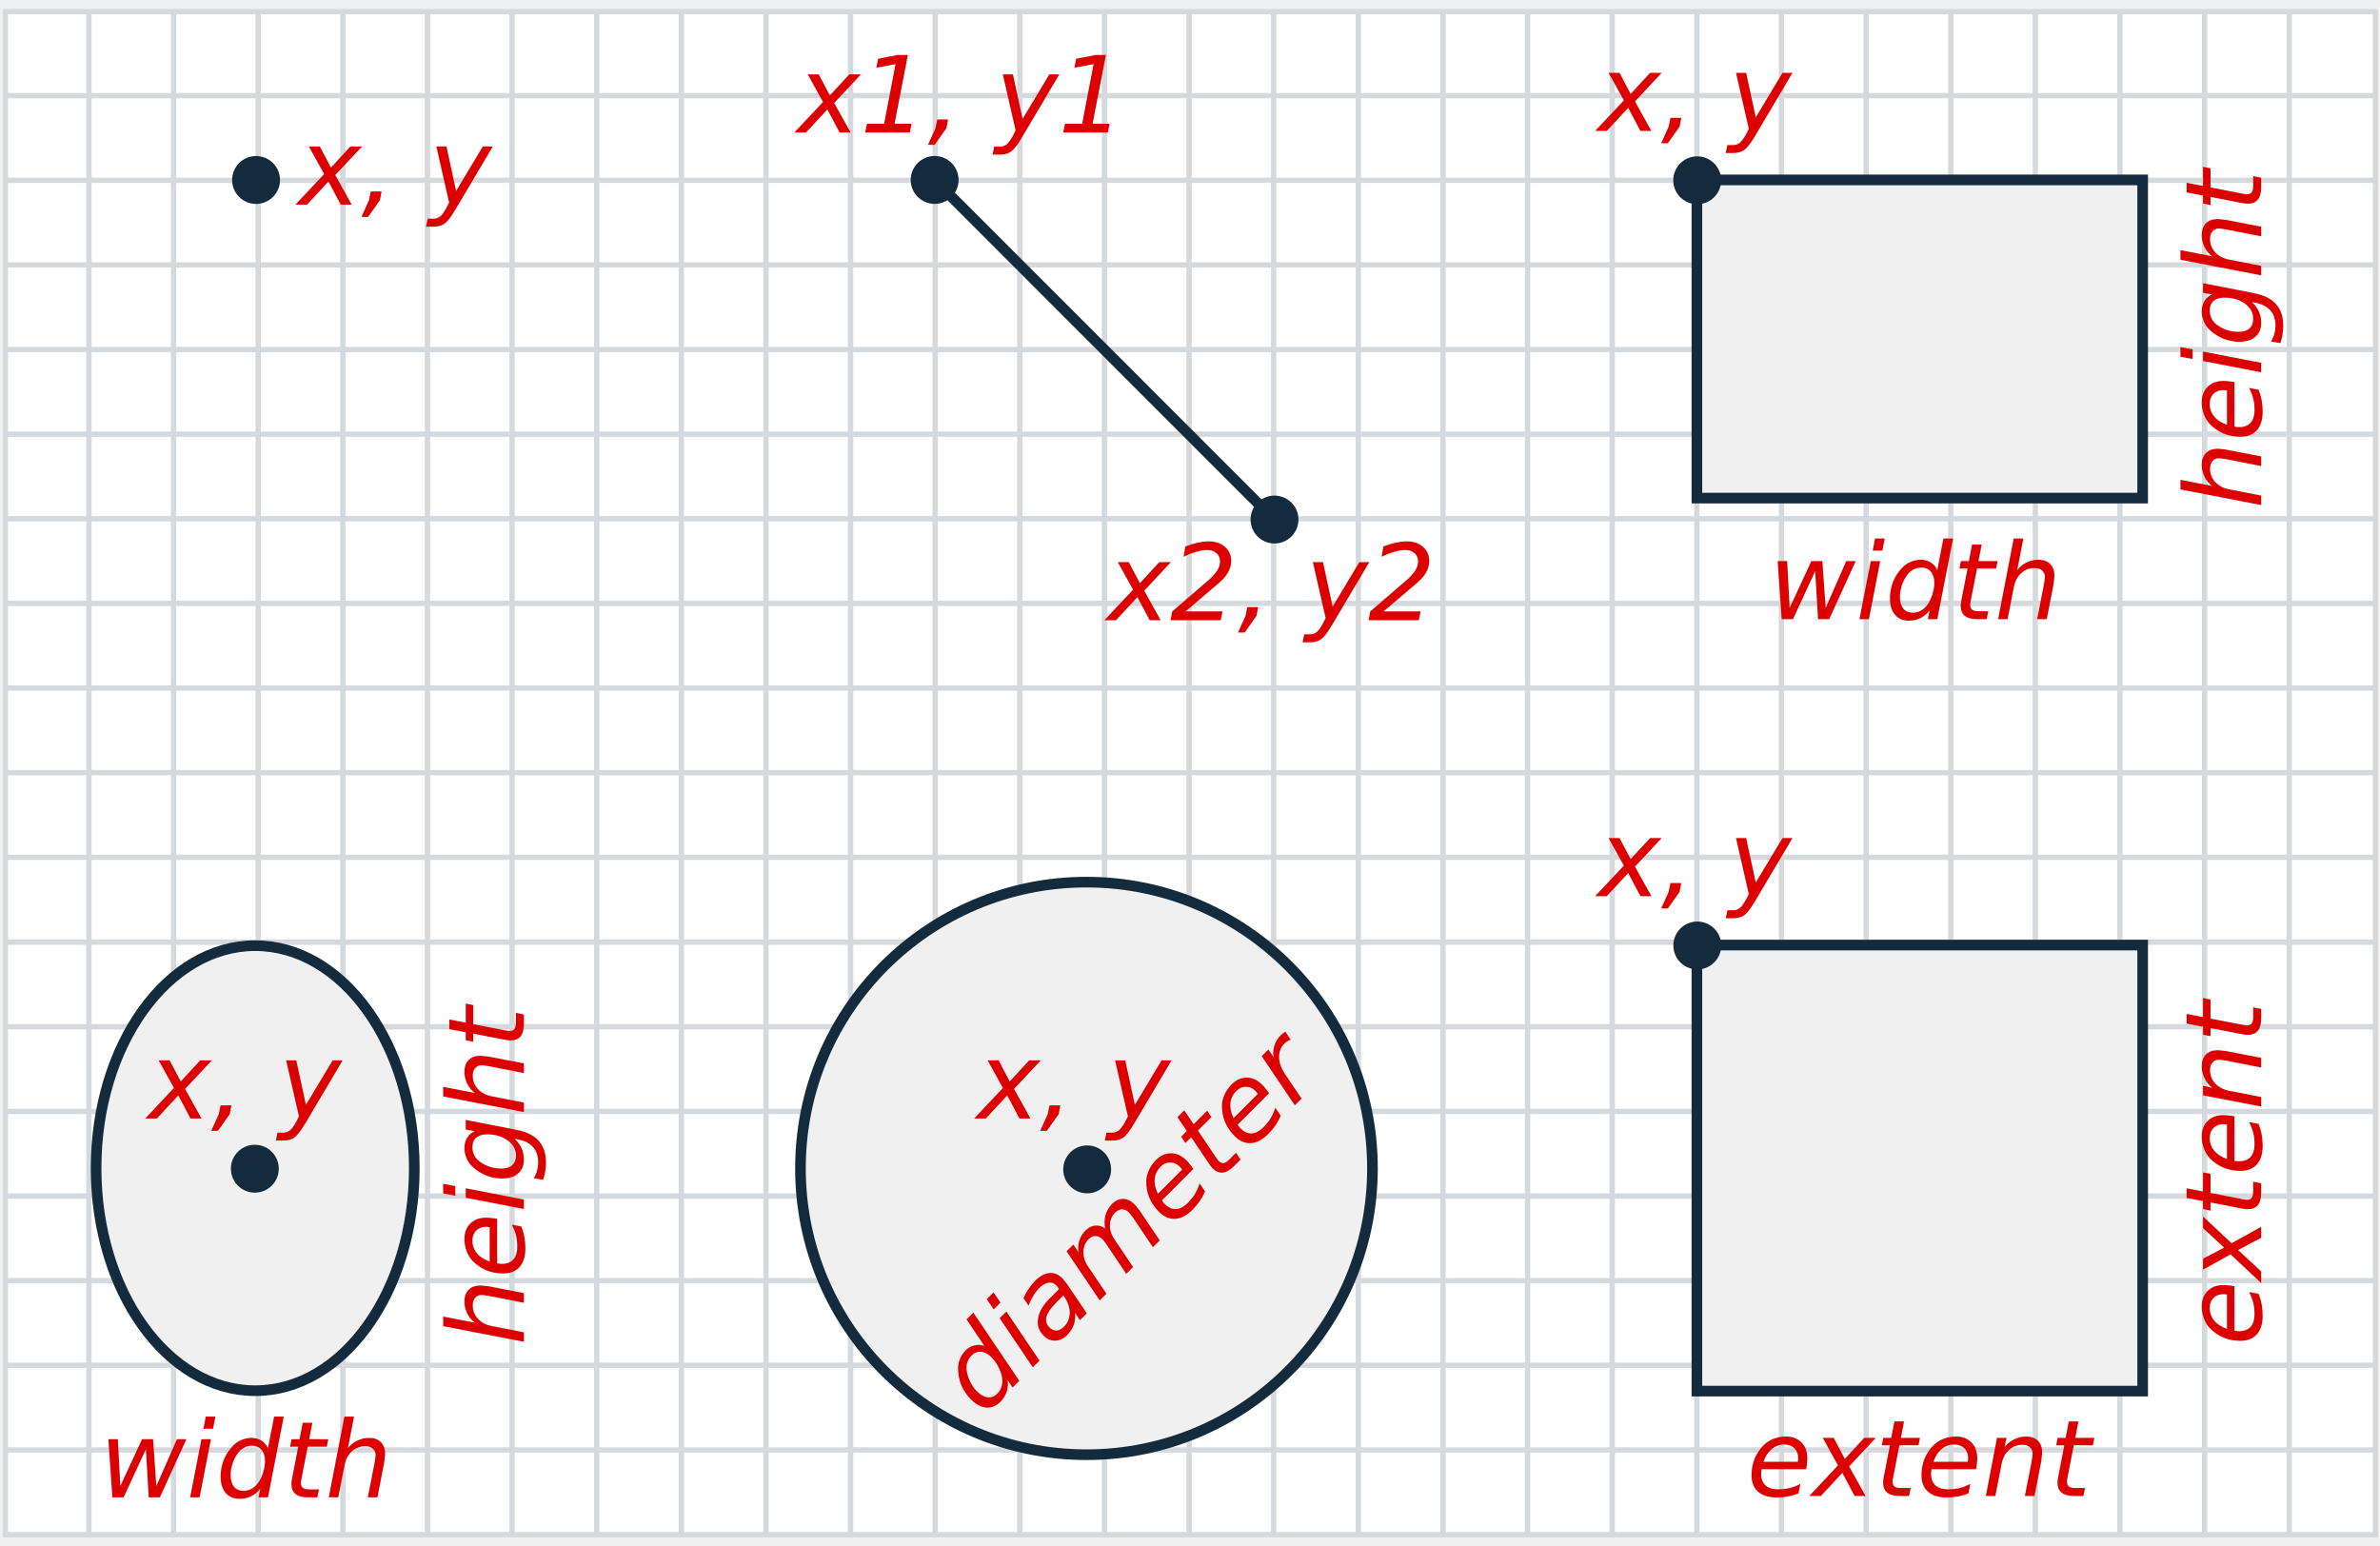
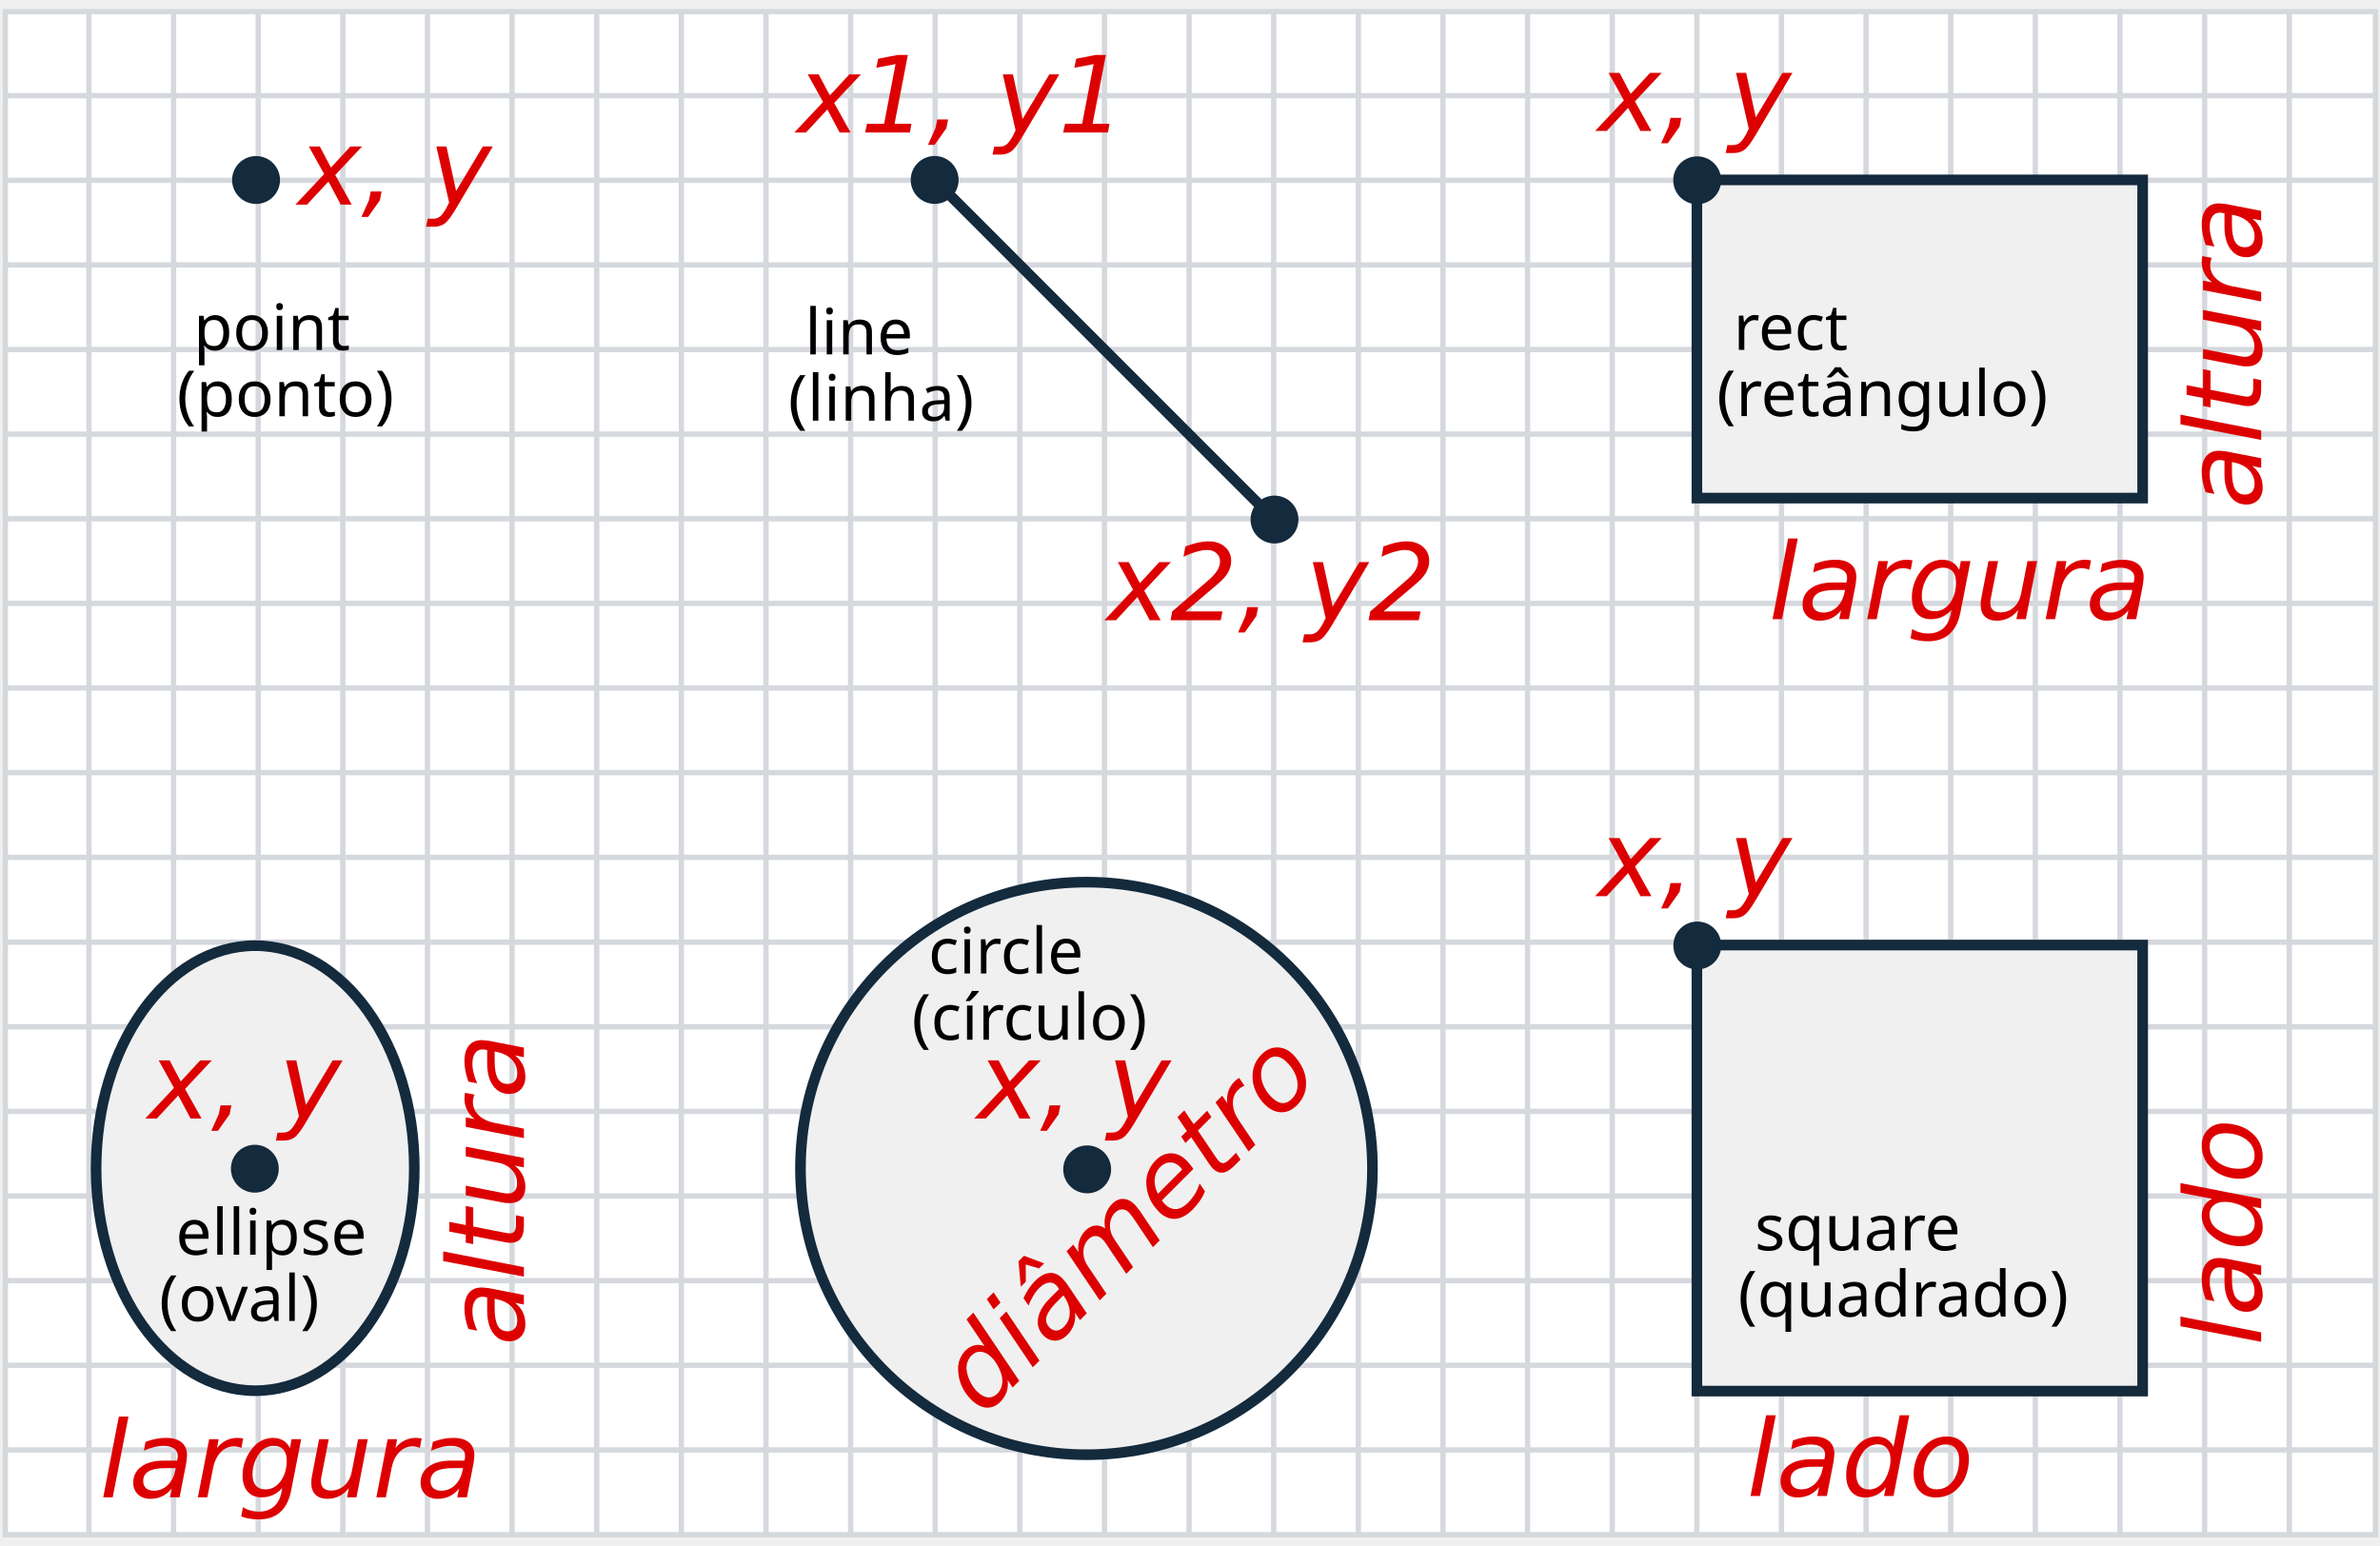
<svg xmlns="http://www.w3.org/2000/svg" version="1.1" id="svg2" xml:space="preserve" width="79mm" height="51.3mm" viewBox="0 0 298.583 193.89">
  <defs id="defs6">
    <rect x="28.271" y="613.779" width="250.857" height="66.434" id="rect1898" />
    <marker style="overflow:visible" id="marker1681" refX="0" refY="0" orient="auto">
      <path transform="scale(0.4)" style="fill:#dd0000;fill-opacity:1;fill-rule:evenodd;stroke:#dd0000;stroke-width:1pt;stroke-opacity:1" d="M 5.77,0 -2.88,5 V -5 Z" id="path1679" />
    </marker>
    <marker style="overflow:visible" id="TriangleOutM" refX="0" refY="0" orient="auto">
      <path transform="scale(0.4)" style="fill:#dd0000;fill-opacity:1;fill-rule:evenodd;stroke:#dd0000;stroke-width:1pt;stroke-opacity:1" d="M 5.77,0 -2.88,5 V -5 Z" id="path1472" />
    </marker>
    <marker style="overflow:visible" id="Arrow2Mend" refX="0" refY="0" orient="auto">
      <path transform="scale(-0.6)" d="M 8.719,4.034 -2.207,0.016 8.719,-4.002 c -1.745,2.372 -1.735,5.617 -6e-7,8.035 z" style="fill:#dd0000;fill-opacity:1;fill-rule:evenodd;stroke:#dd0000;stroke-width:0.625;stroke-linejoin:round;stroke-opacity:1" id="path1354" />
    </marker>
    <marker style="overflow:visible" id="TriangleOutL" refX="0" refY="0" orient="auto">
      <path transform="scale(0.8)" style="fill:#dd0000;fill-opacity:1;fill-rule:evenodd;stroke:#dd0000;stroke-width:1pt;stroke-opacity:1" d="M 5.77,0 -2.88,5 V -5 Z" id="path1469" />
    </marker>
    <clipPath clipPathUnits="userSpaceOnUse" id="clipPath18">
      <path d="M 0,375.022 H 342.03 V 0 H 0 Z" id="path16" />
    </clipPath>
    <clipPath clipPathUnits="userSpaceOnUse" id="clipPath56">
      <path d="M 0,375.022 H 342.03 V 0 H 0 Z" id="path54" />
    </clipPath>
    <clipPath clipPathUnits="userSpaceOnUse" id="clipPath88">
      <path d="M 0,375.022 H 342.03 V 0 H 0 Z" id="path86" />
    </clipPath>
    <clipPath clipPathUnits="userSpaceOnUse" id="clipPath18-2">
      <path d="M 0,168.314 H 342.03 V 0 H 0 Z" id="path16-7" />
    </clipPath>
    <clipPath clipPathUnits="userSpaceOnUse" id="clipPath34">
      <path d="M 0,168.314 H 342.03 V 0 H 0 Z" id="path32" />
    </clipPath>
    <clipPath clipPathUnits="userSpaceOnUse" id="clipPath60">
      <path d="M 0,168.314 H 342.03 V 0 H 0 Z" id="path58" />
    </clipPath>
    <clipPath clipPathUnits="userSpaceOnUse" id="clipPath18-1">
      <path d="M 0,126.815 H 684.025 V 0 H 0 Z" id="path16-8" />
    </clipPath>
    <clipPath clipPathUnits="userSpaceOnUse" id="clipPath60-7">
      <path d="M 0,126.815 H 684.025 V 0 H 0 Z" id="path58-9" />
    </clipPath>
    <clipPath clipPathUnits="userSpaceOnUse" id="clipPath18-1-3">
      <path d="M 0,126.815 H 684.025 V 0 H 0 Z" id="path16-8-7" />
    </clipPath>
    <clipPath clipPathUnits="userSpaceOnUse" id="clipPath60-7-5">
      <path d="M 0,126.815 H 684.025 V 0 H 0 Z" id="path58-9-9" />
    </clipPath>
    <clipPath clipPathUnits="userSpaceOnUse" id="clipPath18-1-3-2">
      <path d="M 0,126.815 H 684.025 V 0 H 0 Z" id="path16-8-7-2" />
    </clipPath>
    <clipPath clipPathUnits="userSpaceOnUse" id="clipPath60-7-5-8">
      <path d="M 0,126.815 H 684.025 V 0 H 0 Z" id="path58-9-9-9" />
    </clipPath>
    <marker style="overflow:visible" id="TriangleOutM-4" refX="0" refY="0" orient="auto">
      <path transform="scale(0.4)" style="fill:#dd0000;fill-opacity:1;fill-rule:evenodd;stroke:#dd0000;stroke-width:1pt;stroke-opacity:1" d="M 5.77,0 -2.88,5 V -5 Z" id="path1472-7" />
    </marker>
  </defs>
  <g id="g10" transform="matrix(1.333333,0,0,-1.333333,0,500.0293)">
    <rect style="opacity:1;fill:#ffffff;fill-opacity:1;stroke:#d5d9dc;stroke-width:0.5;stroke-miterlimit:4;stroke-dasharray:none;stroke-opacity:1;stop-color:#000000" id="rect2415" width="223.01" height="143.307" x="0.501" y="-373.926" transform="scale(1,-1)" />
    <g id="g1334" transform="matrix(1.003524,0,0,1.003524,-0.3150347,43.64119)" style="stroke-width:0.996">
      <path style="opacity:1;fill:none;stroke:#d5d8dd;stroke-width:0.498;stroke-linecap:butt;stroke-linejoin:miter;stroke-miterlimit:4;stroke-dasharray:none;stroke-opacity:1" d="M 8.653,329.184 V 186.332" id="path1852-3" />
      <path style="opacity:1;fill:none;stroke:#d5d8dd;stroke-width:0.498;stroke-linecap:butt;stroke-linejoin:miter;stroke-miterlimit:4;stroke-dasharray:none;stroke-opacity:1" d="M 16.588,329.184 V 186.332" id="path1852-6" />
      <path style="opacity:1;fill:none;stroke:#d5d8dd;stroke-width:0.498;stroke-linecap:butt;stroke-linejoin:miter;stroke-miterlimit:4;stroke-dasharray:none;stroke-opacity:1" d="M 24.523,329.184 V 186.332" id="path1852-3-7" />
      <path style="opacity:1;fill:none;stroke:#d5d8dd;stroke-width:0.498;stroke-linecap:butt;stroke-linejoin:miter;stroke-miterlimit:4;stroke-dasharray:none;stroke-opacity:1" d="M 32.457,329.184 V 186.332" id="path1852-5" />
      <path style="opacity:1;fill:none;stroke:#d5d8dd;stroke-width:0.498;stroke-linecap:butt;stroke-linejoin:miter;stroke-miterlimit:4;stroke-dasharray:none;stroke-opacity:1" d="M 40.392,329.184 V 186.332" id="path1852-3-3" />
      <path style="opacity:1;fill:none;stroke:#d5d8dd;stroke-width:0.498;stroke-linecap:butt;stroke-linejoin:miter;stroke-miterlimit:4;stroke-dasharray:none;stroke-opacity:1" d="M 48.327,329.184 V 186.332" id="path1852-6-5" />
      <path style="opacity:1;fill:none;stroke:#d5d8dd;stroke-width:0.498;stroke-linecap:butt;stroke-linejoin:miter;stroke-miterlimit:4;stroke-dasharray:none;stroke-opacity:1" d="M 56.262,329.184 V 186.332" id="path1852-3-7-6" />
      <path style="opacity:1;fill:none;stroke:#d5d8dd;stroke-width:0.498;stroke-linecap:butt;stroke-linejoin:miter;stroke-miterlimit:4;stroke-dasharray:none;stroke-opacity:1" d="M 64.197,329.184 V 186.332" id="path1852-2" />
      <path style="opacity:1;fill:none;stroke:#d5d8dd;stroke-width:0.498;stroke-linecap:butt;stroke-linejoin:miter;stroke-miterlimit:4;stroke-dasharray:none;stroke-opacity:1" d="M 72.132,329.184 V 186.332" id="path1852-3-9" />
      <path style="opacity:1;fill:none;stroke:#d5d8dd;stroke-width:0.498;stroke-linecap:butt;stroke-linejoin:miter;stroke-miterlimit:4;stroke-dasharray:none;stroke-opacity:1" d="M 80.067,329.184 V 186.332" id="path1852-6-1" />
      <path style="opacity:1;fill:none;stroke:#d5d8dd;stroke-width:0.498;stroke-linecap:butt;stroke-linejoin:miter;stroke-miterlimit:4;stroke-dasharray:none;stroke-opacity:1" d="M 223.024,321.249 H 0.718" id="path1852-3-6" />
      <path style="opacity:1;fill:none;stroke:#d5d8dd;stroke-width:0.498;stroke-linecap:butt;stroke-linejoin:miter;stroke-miterlimit:4;stroke-dasharray:none;stroke-opacity:1" d="M 223.024,313.314 H 0.718" id="path1852-6-2" />
      <path style="opacity:1;fill:none;stroke:#d5d8dd;stroke-width:0.498;stroke-linecap:butt;stroke-linejoin:miter;stroke-miterlimit:4;stroke-dasharray:none;stroke-opacity:1" d="M 223.024,305.379 H 0.718" id="path1852-3-7-61" />
      <path style="opacity:1;fill:none;stroke:#d5d8dd;stroke-width:0.498;stroke-linecap:butt;stroke-linejoin:miter;stroke-miterlimit:4;stroke-dasharray:none;stroke-opacity:1" d="M 223.024,297.444 H 0.718" id="path1852-5-8" />
      <path style="opacity:1;fill:none;stroke:#d5d8dd;stroke-width:0.498;stroke-linecap:butt;stroke-linejoin:miter;stroke-miterlimit:4;stroke-dasharray:none;stroke-opacity:1" d="M 223.024,289.509 H 0.718" id="path1852-3-3-7" />
      <path style="opacity:1;fill:none;stroke:#d5d8dd;stroke-width:0.498;stroke-linecap:butt;stroke-linejoin:miter;stroke-miterlimit:4;stroke-dasharray:none;stroke-opacity:1" d="M 223.024,281.574 H 0.718" id="path1852-6-5-92" />
      <path style="opacity:1;fill:none;stroke:#d5d8dd;stroke-width:0.498;stroke-linecap:butt;stroke-linejoin:miter;stroke-miterlimit:4;stroke-dasharray:none;stroke-opacity:1" d="M 223.024,273.639 H 0.718" id="path1852-3-7-6-0" />
      <path style="opacity:1;fill:none;stroke:#d5d8dd;stroke-width:0.498;stroke-linecap:butt;stroke-linejoin:miter;stroke-miterlimit:4;stroke-dasharray:none;stroke-opacity:1" d="M 223.024,265.704 H 0.718" id="path1852-2-2" />
      <path style="opacity:1;fill:none;stroke:#d5d8dd;stroke-width:0.498;stroke-linecap:butt;stroke-linejoin:miter;stroke-miterlimit:4;stroke-dasharray:none;stroke-opacity:1" d="M 223.024,257.769 H 0.718" id="path1852-3-9-3" />
      <path style="opacity:1;fill:none;stroke:#d5d8dd;stroke-width:0.498;stroke-linecap:butt;stroke-linejoin:miter;stroke-miterlimit:4;stroke-dasharray:none;stroke-opacity:1" d="M 223.024,249.834 H 0.718" id="path1852-6-1-7" />
      <path style="opacity:1;fill:none;stroke:#d5d8dd;stroke-width:0.498;stroke-linecap:butt;stroke-linejoin:miter;stroke-miterlimit:4;stroke-dasharray:none;stroke-opacity:1" d="M 223.024,241.877 H 0.718" id="path1852-3-7-61-6" />
      <path style="opacity:1;fill:none;stroke:#d5d8dd;stroke-width:0.498;stroke-linecap:butt;stroke-linejoin:miter;stroke-miterlimit:4;stroke-dasharray:none;stroke-opacity:1" d="M 223.024,233.942 H 0.718" id="path1852-5-8-7" />
      <path style="opacity:1;fill:none;stroke:#d5d8dd;stroke-width:0.498;stroke-linecap:butt;stroke-linejoin:miter;stroke-miterlimit:4;stroke-dasharray:none;stroke-opacity:1" d="M 223.024,226.007 H 0.718" id="path1852-3-3-7-5" />
      <path style="opacity:1;fill:none;stroke:#d5d8dd;stroke-width:0.498;stroke-linecap:butt;stroke-linejoin:miter;stroke-miterlimit:4;stroke-dasharray:none;stroke-opacity:1" d="M 223.024,218.072 H 0.718" id="path1852-6-5-92-3" />
      <path style="opacity:1;fill:none;stroke:#d5d8dd;stroke-width:0.498;stroke-linecap:butt;stroke-linejoin:miter;stroke-miterlimit:4;stroke-dasharray:none;stroke-opacity:1" d="M 223.024,210.137 H 0.718" id="path1852-3-7-6-0-5" />
      <path style="opacity:1;fill:none;stroke:#d5d8dd;stroke-width:0.498;stroke-linecap:butt;stroke-linejoin:miter;stroke-miterlimit:4;stroke-dasharray:none;stroke-opacity:1" d="M 223.024,202.202 H 0.718" id="path1852-2-2-6" />
      <path style="opacity:1;fill:none;stroke:#d5d8dd;stroke-width:0.498;stroke-linecap:butt;stroke-linejoin:miter;stroke-miterlimit:4;stroke-dasharray:none;stroke-opacity:1" d="M 223.024,194.267 H 0.718" id="path1852-3-9-3-2" />
      <path style="opacity:1;fill:none;stroke:#d5d8dd;stroke-width:0.498;stroke-linecap:butt;stroke-linejoin:miter;stroke-miterlimit:4;stroke-dasharray:none;stroke-opacity:1" d="M 87.998,329.184 V 186.332" id="path1852-6-27" />
      <path style="opacity:1;fill:none;stroke:#d5d8dd;stroke-width:0.498;stroke-linecap:butt;stroke-linejoin:miter;stroke-miterlimit:4;stroke-dasharray:none;stroke-opacity:1" d="M 95.933,329.184 V 186.332" id="path1852-3-7-0" />
      <path style="opacity:1;fill:none;stroke:#d5d8dd;stroke-width:0.498;stroke-linecap:butt;stroke-linejoin:miter;stroke-miterlimit:4;stroke-dasharray:none;stroke-opacity:1" d="M 103.868,329.184 V 186.332" id="path1852-5-9" />
      <path style="opacity:1;fill:none;stroke:#d5d8dd;stroke-width:0.498;stroke-linecap:butt;stroke-linejoin:miter;stroke-miterlimit:4;stroke-dasharray:none;stroke-opacity:1" d="M 111.802,329.184 V 186.332" id="path1852-3-3-3" />
      <path style="opacity:1;fill:none;stroke:#d5d8dd;stroke-width:0.498;stroke-linecap:butt;stroke-linejoin:miter;stroke-miterlimit:4;stroke-dasharray:none;stroke-opacity:1" d="M 119.737,329.184 V 186.332" id="path1852-6-5-6" />
      <path style="opacity:1;fill:none;stroke:#d5d8dd;stroke-width:0.498;stroke-linecap:butt;stroke-linejoin:miter;stroke-miterlimit:4;stroke-dasharray:none;stroke-opacity:1" d="M 127.672,329.184 V 186.332" id="path1852-3-7-6-06" />
      <path style="opacity:1;fill:none;stroke:#d5d8dd;stroke-width:0.498;stroke-linecap:butt;stroke-linejoin:miter;stroke-miterlimit:4;stroke-dasharray:none;stroke-opacity:1" d="M 135.607,329.184 V 186.332" id="path1852-2-26" />
      <path style="opacity:1;fill:none;stroke:#d5d8dd;stroke-width:0.498;stroke-linecap:butt;stroke-linejoin:miter;stroke-miterlimit:4;stroke-dasharray:none;stroke-opacity:1" d="M 143.542,329.184 V 186.332" id="path1852-3-9-1" />
      <path style="opacity:1;fill:none;stroke:#d5d8dd;stroke-width:0.498;stroke-linecap:butt;stroke-linejoin:miter;stroke-miterlimit:4;stroke-dasharray:none;stroke-opacity:1" d="M 151.477,329.184 V 186.332" id="path1852-6-1-8" />
      <path style="opacity:1;fill:none;stroke:#d5d8dd;stroke-width:0.498;stroke-linecap:butt;stroke-linejoin:miter;stroke-miterlimit:4;stroke-dasharray:none;stroke-opacity:1" d="M 159.412,329.184 V 186.332" id="path1852-6-29" />
      <path style="opacity:1;fill:none;stroke:#d5d8dd;stroke-width:0.498;stroke-linecap:butt;stroke-linejoin:miter;stroke-miterlimit:4;stroke-dasharray:none;stroke-opacity:1" d="M 167.346,329.184 V 186.332" id="path1852-3-7-3" />
      <path style="opacity:1;fill:none;stroke:#d5d8dd;stroke-width:0.498;stroke-linecap:butt;stroke-linejoin:miter;stroke-miterlimit:4;stroke-dasharray:none;stroke-opacity:1" d="M 175.281,329.184 V 186.332" id="path1852-5-1" />
      <path style="opacity:1;fill:none;stroke:#d5d8dd;stroke-width:0.498;stroke-linecap:butt;stroke-linejoin:miter;stroke-miterlimit:4;stroke-dasharray:none;stroke-opacity:1" d="M 183.216,329.184 V 186.332" id="path1852-3-3-9" />
      <path style="opacity:1;fill:none;stroke:#d5d8dd;stroke-width:0.498;stroke-linecap:butt;stroke-linejoin:miter;stroke-miterlimit:4;stroke-dasharray:none;stroke-opacity:1" d="M 191.151,329.184 V 186.332" id="path1852-6-5-4" />
      <path style="opacity:1;fill:none;stroke:#d5d8dd;stroke-width:0.498;stroke-linecap:butt;stroke-linejoin:miter;stroke-miterlimit:4;stroke-dasharray:none;stroke-opacity:1" d="M 199.086,329.184 V 186.332" id="path1852-3-7-6-7" />
      <path style="opacity:1;fill:none;stroke:#d5d8dd;stroke-width:0.498;stroke-linecap:butt;stroke-linejoin:miter;stroke-miterlimit:4;stroke-dasharray:none;stroke-opacity:1" d="M 207.021,329.184 V 186.332" id="path1852-2-8" />
      <path style="opacity:1;fill:none;stroke:#d5d8dd;stroke-width:0.498;stroke-linecap:butt;stroke-linejoin:miter;stroke-miterlimit:4;stroke-dasharray:none;stroke-opacity:1" d="M 214.956,329.184 V 186.332" id="path1852-3-9-4" />
    </g>
    <g id="g20" transform="matrix(0.6541296,0,0,0.4080705,220.272,374.2527)" style="stroke-width:1.936;stroke-miterlimit:10;stroke-dasharray:none" />
    <text transform="matrix(1,0,0,-1,14.8545,317.6331)" style="font-style:italic;font-variant:normal;font-weight:bold;font-stretch:normal;font-size:14px;font-family:Arial;-inkscape-font-specification:Arial-BoldItalicMT;writing-mode:lr-tb;fill:#dd0000;fill-opacity:1;fill-rule:nonzero;stroke:none" id="text48">
      <tspan x="0" y="0" id="tspan42" />
      <tspan id="tspan44" x="0" y="17.724" />
      <tspan id="tspan46" x="0" y="35.224" />
    </text>
-     <text xml:space="preserve" id="text1896" style="font-style:normal;font-weight:normal;font-size:30px;line-height:1.25;font-family:sans-serif;letter-spacing:0px;word-spacing:0px;white-space:pre;shape-inside:url(#rect1898);fill:#000000;fill-opacity:1;stroke:none" />
+     <text xml:space="preserve" id="text1896" style="font-style:normal;font-weight:normal;font-size:30px;line-height:1.25;font-family:sans-serif;letter-spacing:0px;word-spacing:0px;white-space:pre;shape-inside:url(#rect1898);fill:#000000;fill-opacity:1;stroke:none;" />
    <g id="g1243" transform="translate(-9.695099,1.872968)">
      <text xml:space="preserve" style="font-style:normal;font-weight:normal;font-size:10px;line-height:1.25;font-family:sans-serif;letter-spacing:0px;word-spacing:0px;fill:#818b95;fill-opacity:1;stroke:none;stroke-width:0.75" x="37.763" y="-353.845" id="text941-7-7-6" transform="scale(0.9998632,-1.000137)" clip-path="none">
        <tspan x="37.763" y="-353.845" style="font-style:oblique;font-variant:normal;font-weight:normal;font-stretch:normal;font-size:10px;font-family:'DejaVu Sans';-inkscape-font-specification:'DejaVu Sans Oblique';fill:#dd0000;fill-opacity:1;stroke-width:0.75" id="tspan2023-2">x, y</tspan>
      </text>
      <circle style="fill:#142a3d;fill-opacity:1;stroke:none;stroke-width:0.5;stroke-miterlimit:4;stroke-dasharray:none;stroke-opacity:1;stop-color:#000000" id="path2776" cx="33.788" cy="-356.213" r="2.253" transform="scale(1,-1)" />
      <path style="fill:none;stroke:#142a3d;stroke-width:1;stroke-linecap:butt;stroke-linejoin:miter;stroke-miterlimit:4;stroke-dasharray:none;stroke-opacity:1" d="m 97.371,356.487 30.8,-30.807" id="path2782" />
      <rect style="fill:#f0f0f0;fill-opacity:1;stroke:#142a3d;stroke-width:1;stroke-miterlimit:4;stroke-dasharray:none;stroke-opacity:1;stop-color:#000000" id="rect2784" width="41.941" height="29.94" x="169.359" y="-356.221" transform="scale(1,-1)" />
      <ellipse style="fill:#f0f0f0;fill-opacity:1;stroke:#142a3d;stroke-width:1;stroke-miterlimit:4;stroke-dasharray:none;stroke-opacity:1;stop-color:#000000" id="path2786" cx="-263.23" cy="-33.707" transform="matrix(0,-1,-1,0,0,0)" rx="20.937" ry="14.97" />
      <ellipse style="fill:#f0f0f0;fill-opacity:1;stroke:#142a3d;stroke-width:1;stroke-miterlimit:4;stroke-dasharray:none;stroke-opacity:1;stop-color:#000000" id="path2786-4" cx="111.922" cy="-263.208" rx="26.91" ry="26.937" transform="scale(1,-1)" />
      <rect style="fill:#f0f0f0;fill-opacity:1;stroke:#142a3d;stroke-width:1;stroke-miterlimit:4;stroke-dasharray:none;stroke-opacity:1;stop-color:#000000" id="rect2784-6" width="41.941" height="41.969" x="169.359" y="-284.224" transform="scale(1,-1)" />
      <text xml:space="preserve" style="font-style:normal;font-weight:normal;font-size:10px;line-height:1.25;font-family:sans-serif;letter-spacing:0px;word-spacing:0px;fill:#818b95;fill-opacity:1;stroke:none;stroke-width:0.75" x="84.712" y="-360.628" id="text941-7-7-6-0" transform="scale(0.9998632,-1.000137)" clip-path="none">
        <tspan x="84.712" y="-360.628" style="font-style:oblique;font-variant:normal;font-weight:normal;font-stretch:normal;font-size:10px;font-family:'DejaVu Sans';-inkscape-font-specification:'DejaVu Sans Oblique';fill:#dd0000;fill-opacity:1;stroke-width:0.75" id="tspan2023-2-8">x1, y1</tspan>
      </text>
      <text xml:space="preserve" style="font-style:normal;font-weight:normal;font-size:10px;line-height:1.25;font-family:sans-serif;letter-spacing:0px;word-spacing:0px;fill:#818b95;fill-opacity:1;stroke:none;stroke-width:0.75" x="113.886" y="-314.745" id="text941-7-7-6-0-1" transform="scale(0.9998632,-1.000137)" clip-path="none">
        <tspan x="113.886" y="-314.745" style="font-style:oblique;font-variant:normal;font-weight:normal;font-stretch:normal;font-size:10px;font-family:'DejaVu Sans';-inkscape-font-specification:'DejaVu Sans Oblique';fill:#dd0000;fill-opacity:1;stroke-width:0.75" id="tspan2023-2-8-3">x2, y2</tspan>
      </text>
      <text xml:space="preserve" style="font-style:normal;font-weight:normal;font-size:10px;line-height:1.25;font-family:sans-serif;letter-spacing:0px;word-spacing:0px;fill:#818b95;fill-opacity:1;stroke:none;stroke-width:0.75" x="160.07" y="-360.775" id="text941-7-7-6-11" transform="scale(0.9998632,-1.000137)" clip-path="none">
        <tspan x="160.07" y="-360.775" style="font-style:oblique;font-variant:normal;font-weight:normal;font-stretch:normal;font-size:10px;font-family:'DejaVu Sans';-inkscape-font-specification:'DejaVu Sans Oblique';fill:#dd0000;fill-opacity:1;stroke-width:0.75" id="tspan2023-2-0">x, y</tspan>
      </text>
      <circle style="fill:#142a3d;fill-opacity:1;stroke:none;stroke-width:0.5;stroke-miterlimit:4;stroke-dasharray:none;stroke-opacity:1;stop-color:#000000" id="path2776-3" cx="97.637" cy="-356.218" r="2.253" transform="scale(1,-1)" />
      <circle style="fill:#142a3d;fill-opacity:1;stroke:none;stroke-width:0.5;stroke-miterlimit:4;stroke-dasharray:none;stroke-opacity:1;stop-color:#000000" id="path2776-3-4" cx="129.615" cy="-324.263" r="2.253" transform="scale(1,-1)" />
      <circle style="fill:#142a3d;fill-opacity:1;stroke:none;stroke-width:0.5;stroke-miterlimit:4;stroke-dasharray:none;stroke-opacity:1;stop-color:#000000" id="path2776-3-4-0" cx="169.387" cy="-356.185" r="2.253" transform="scale(1,-1)" />
      <circle style="fill:#142a3d;fill-opacity:1;stroke:none;stroke-width:0.5;stroke-miterlimit:4;stroke-dasharray:none;stroke-opacity:1;stop-color:#000000" id="path2776-3-4-0-3" cx="33.672" cy="-263.181" r="2.253" transform="scale(1,-1)" />
      <circle style="fill:#142a3d;fill-opacity:1;stroke:none;stroke-width:0.5;stroke-miterlimit:4;stroke-dasharray:none;stroke-opacity:1;stop-color:#000000" id="path2776-3-4-0-3-9" cx="111.989" cy="-263.118" r="2.253" transform="scale(1,-1)" />
      <circle style="fill:#142a3d;fill-opacity:1;stroke:none;stroke-width:0.5;stroke-miterlimit:4;stroke-dasharray:none;stroke-opacity:1;stop-color:#000000" id="path2776-3-4-0-3-9-1" cx="169.397" cy="-284.185" r="2.253" transform="scale(1,-1)" />
      <text xml:space="preserve" style="font-style:normal;font-weight:normal;font-size:10px;line-height:1.25;font-family:sans-serif;letter-spacing:0px;word-spacing:0px;fill:#818b95;fill-opacity:1;stroke:none;stroke-width:0.75" x="176.142" y="-314.843" id="text941-7-7-6-11-9" transform="scale(0.9998632,-1.000137)" clip-path="none">
-         <tspan x="176.142" y="-314.843" style="font-style:oblique;font-variant:normal;font-weight:normal;font-stretch:normal;font-size:10px;font-family:'DejaVu Sans';-inkscape-font-specification:'DejaVu Sans Oblique';fill:#dd0000;fill-opacity:1;stroke-width:0.75" id="tspan2023-2-0-6">width</tspan>
+         <tspan x="176.142" y="-314.843" style="font-style:oblique;font-variant:normal;font-weight:normal;font-stretch:normal;font-size:10px;font-family:'DejaVu Sans';-inkscape-font-specification:'DejaVu Sans Oblique';fill:#dd0000;fill-opacity:1;stroke-width:0.75" id="tspan2023-2-0-6">largura</tspan>
      </text>
      <text xml:space="preserve" style="font-style:normal;font-weight:normal;font-size:10px;line-height:1.25;font-family:sans-serif;letter-spacing:0px;word-spacing:0px;fill:#818b95;fill-opacity:1;stroke:none;stroke-width:0.75" x="325.312" y="222.422" id="text941-7-7-6-11-9-9" transform="matrix(0,0.9998632,1.000137,0,0,0)" clip-path="none">
-         <tspan x="325.312" y="222.422" style="font-style:oblique;font-variant:normal;font-weight:normal;font-stretch:normal;font-size:10px;font-family:'DejaVu Sans';-inkscape-font-specification:'DejaVu Sans Oblique';fill:#dd0000;fill-opacity:1;stroke-width:0.75" id="tspan2023-2-0-6-3">height</tspan>
+         <tspan x="325.312" y="222.422" style="font-style:oblique;font-variant:normal;font-weight:normal;font-stretch:normal;font-size:10px;font-family:'DejaVu Sans';-inkscape-font-specification:'DejaVu Sans Oblique';fill:#dd0000;fill-opacity:1;stroke-width:0.75" id="tspan2023-2-0-6-3">altura</tspan>
      </text>
      <text xml:space="preserve" style="font-style:normal;font-weight:normal;font-size:10px;line-height:1.25;font-family:sans-serif;letter-spacing:0px;word-spacing:0px;fill:#818b95;fill-opacity:1;stroke:none;stroke-width:0.75" x="23.627" y="-267.867" id="text941-7-7-6-11-3" transform="scale(0.9998632,-1.000137)" clip-path="none">
        <tspan x="23.627" y="-267.867" style="font-style:oblique;font-variant:normal;font-weight:normal;font-stretch:normal;font-size:10px;font-family:'DejaVu Sans';-inkscape-font-specification:'DejaVu Sans Oblique';fill:#dd0000;fill-opacity:1;stroke-width:0.75" id="tspan2023-2-0-8">x, y</tspan>
      </text>
      <text xml:space="preserve" style="font-style:normal;font-weight:normal;font-size:10px;line-height:1.25;font-family:sans-serif;letter-spacing:0px;word-spacing:0px;fill:#818b95;fill-opacity:1;stroke:none;stroke-width:0.75" x="19.05" y="-232.227" id="text941-7-7-6-11-9-0" transform="scale(0.9998632,-1.000137)" clip-path="none">
-         <tspan x="19.05" y="-232.227" style="font-style:oblique;font-variant:normal;font-weight:normal;font-stretch:normal;font-size:10px;font-family:'DejaVu Sans';-inkscape-font-specification:'DejaVu Sans Oblique';fill:#dd0000;fill-opacity:1;stroke-width:0.75" id="tspan2023-2-0-6-5">width</tspan>
+         <tspan x="19.05" y="-232.227" style="font-style:oblique;font-variant:normal;font-weight:normal;font-stretch:normal;font-size:10px;font-family:'DejaVu Sans';-inkscape-font-specification:'DejaVu Sans Oblique';fill:#dd0000;fill-opacity:1;stroke-width:0.75" id="tspan2023-2-0-6-5">largura</tspan>
      </text>
      <text xml:space="preserve" style="font-style:normal;font-weight:normal;font-size:10px;line-height:1.25;font-family:sans-serif;letter-spacing:0px;word-spacing:0px;fill:#818b95;fill-opacity:1;stroke:none;stroke-width:0.75" x="246.572" y="58.98" id="text941-7-7-6-11-9-9-6" transform="matrix(0,0.9998632,1.000137,0,0,0)" clip-path="none">
-         <tspan x="246.572" y="58.98" style="font-style:oblique;font-variant:normal;font-weight:normal;font-stretch:normal;font-size:10px;font-family:'DejaVu Sans';-inkscape-font-specification:'DejaVu Sans Oblique';fill:#dd0000;fill-opacity:1;stroke-width:0.75" id="tspan2023-2-0-6-3-6">height</tspan>
+         <tspan x="246.572" y="58.98" style="font-style:oblique;font-variant:normal;font-weight:normal;font-stretch:normal;font-size:10px;font-family:'DejaVu Sans';-inkscape-font-specification:'DejaVu Sans Oblique';fill:#dd0000;fill-opacity:1;stroke-width:0.75" id="tspan2023-2-0-6-3-6">altura</tspan>
      </text>
      <text xml:space="preserve" style="font-style:normal;font-weight:normal;font-size:10px;line-height:1.25;font-family:sans-serif;letter-spacing:0px;word-spacing:0px;fill:#818b95;fill-opacity:1;stroke:none;stroke-width:0.75" x="241.782" y="-97.299" id="text941-7-7-6-11-9-9-6-4" transform="matrix(0.7070101,0.7070101,0.7072035,-0.7072035,0,0)" clip-path="none">
-         <tspan x="241.782" y="-97.299" style="font-style:oblique;font-variant:normal;font-weight:normal;font-stretch:normal;font-size:10px;font-family:'DejaVu Sans';-inkscape-font-specification:'DejaVu Sans Oblique';fill:#dd0000;fill-opacity:1;stroke-width:0.75" id="tspan2023-2-0-6-3-6-0">diameter</tspan>
+         <tspan x="241.782" y="-97.299" style="font-style:oblique;font-variant:normal;font-weight:normal;font-stretch:normal;font-size:10px;font-family:'DejaVu Sans';-inkscape-font-specification:'DejaVu Sans Oblique';fill:#dd0000;fill-opacity:1;stroke-width:0.75" id="tspan2023-2-0-6-3-6-0">diâmetro</tspan>
      </text>
      <text xml:space="preserve" style="font-style:normal;font-weight:normal;font-size:10px;line-height:1.25;font-family:sans-serif;letter-spacing:0px;word-spacing:0px;fill:#818b95;fill-opacity:1;stroke:none;stroke-width:0.75" x="101.637" y="-267.867" id="text941-7-7-6-11-3-0" transform="scale(0.9998632,-1.000137)" clip-path="none">
        <tspan x="101.637" y="-267.867" style="font-style:oblique;font-variant:normal;font-weight:normal;font-stretch:normal;font-size:10px;font-family:'DejaVu Sans';-inkscape-font-specification:'DejaVu Sans Oblique';fill:#dd0000;fill-opacity:1;stroke-width:0.75" id="tspan2023-2-0-8-4">x, y</tspan>
      </text>
      <text xml:space="preserve" style="font-style:normal;font-weight:normal;font-size:10px;line-height:1.25;font-family:sans-serif;letter-spacing:0px;word-spacing:0px;fill:#818b95;fill-opacity:1;stroke:none;stroke-width:0.75" x="160.07" y="-288.785" id="text941-7-7-6-11-6" transform="scale(0.9998632,-1.000137)" clip-path="none">
        <tspan x="160.07" y="-288.785" style="font-style:oblique;font-variant:normal;font-weight:normal;font-stretch:normal;font-size:10px;font-family:'DejaVu Sans';-inkscape-font-specification:'DejaVu Sans Oblique';fill:#dd0000;fill-opacity:1;stroke-width:0.75" id="tspan2023-2-0-2">x, y</tspan>
      </text>
      <text xml:space="preserve" style="font-style:normal;font-weight:normal;font-size:10px;line-height:1.25;font-family:sans-serif;letter-spacing:0px;word-spacing:0px;fill:#818b95;fill-opacity:1;stroke:none;stroke-width:0.75" x="174.071" y="-232.354" id="text941-7-7-6-11-9-6" transform="scale(0.9998632,-1.000137)" clip-path="none">
-         <tspan x="174.071" y="-232.354" style="font-style:oblique;font-variant:normal;font-weight:normal;font-stretch:normal;font-size:10px;font-family:'DejaVu Sans';-inkscape-font-specification:'DejaVu Sans Oblique';fill:#dd0000;fill-opacity:1;stroke-width:0.75" id="tspan2023-2-0-6-7">extent</tspan>
+         <tspan x="174.071" y="-232.354" style="font-style:oblique;font-variant:normal;font-weight:normal;font-stretch:normal;font-size:10px;font-family:'DejaVu Sans';-inkscape-font-specification:'DejaVu Sans Oblique';fill:#dd0000;fill-opacity:1;stroke-width:0.75" id="tspan2023-2-0-6-7">lado</tspan>
      </text>
      <text xml:space="preserve" style="font-style:normal;font-weight:normal;font-size:10px;line-height:1.25;font-family:sans-serif;letter-spacing:0px;word-spacing:0px;fill:#818b95;fill-opacity:1;stroke:none;stroke-width:0.75" x="246.565" y="222.422" id="text941-7-7-6-11-9-9-5" transform="matrix(0,0.9998632,1.000137,0,0,0)" clip-path="none">
-         <tspan x="246.565" y="222.422" style="font-style:oblique;font-variant:normal;font-weight:normal;font-stretch:normal;font-size:10px;font-family:'DejaVu Sans';-inkscape-font-specification:'DejaVu Sans Oblique';fill:#dd0000;fill-opacity:1;stroke-width:0.75" id="tspan2023-2-0-6-3-69">extent</tspan>
+         <tspan x="246.565" y="222.422" style="font-style:oblique;font-variant:normal;font-weight:normal;font-stretch:normal;font-size:10px;font-family:'DejaVu Sans';-inkscape-font-specification:'DejaVu Sans Oblique';fill:#dd0000;fill-opacity:1;stroke-width:0.75" id="tspan2023-2-0-6-3-69">lado</tspan>
+       </text>
+       <text xml:space="preserve" style="font-size:30px;line-height:0;font-family:sans-serif;word-spacing:0px;stroke-width:0.75" x="173.233" y="-255.503" id="text990" transform="scale(1,-1)">
+         <tspan x="173.233" y="-255.503" style="font-style:normal;font-variant:normal;font-weight:normal;font-stretch:normal;font-size:6px;font-family:sans-serif;-inkscape-font-specification:'sans-serif, Normal';font-variant-ligatures:normal;font-variant-caps:normal;font-variant-numeric:normal;font-variant-east-asian:normal;stroke-width:0.75" id="tspan992"> square</tspan>
+         <tspan x="173.233" y="-249.269" style="font-style:normal;font-variant:normal;font-weight:normal;font-stretch:normal;font-size:6px;font-family:sans-serif;-inkscape-font-specification:'sans-serif, Normal';font-variant-ligatures:normal;font-variant-caps:normal;font-variant-numeric:normal;font-variant-east-asian:normal;stroke-width:0.75" id="tspan998">(quadrado)</tspan>
+         <tspan x="173.233" y="-243.035" style="font-style:normal;font-variant:normal;font-weight:normal;font-stretch:normal;font-size:6px;font-family:sans-serif;-inkscape-font-specification:'sans-serif, Normal';font-variant-ligatures:normal;font-variant-caps:normal;font-variant-numeric:normal;font-variant-east-asian:normal;stroke-width:0.75" id="tspan996" />
+       </text>
+       <text xml:space="preserve" style="font-size:30px;line-height:0;font-family:sans-serif;word-spacing:0px;stroke-width:0.75" x="171.23" y="-340.232" id="text990-9" transform="scale(1,-1)">
+         <tspan x="171.23" y="-340.232" style="font-style:normal;font-variant:normal;font-weight:normal;font-stretch:normal;font-size:6px;font-family:sans-serif;-inkscape-font-specification:'sans-serif, Normal';font-variant-ligatures:normal;font-variant-caps:normal;font-variant-numeric:normal;font-variant-east-asian:normal;stroke-width:0.75" id="tspan992-7"> rect</tspan>
+         <tspan x="171.23" y="-333.998" style="font-style:normal;font-variant:normal;font-weight:normal;font-stretch:normal;font-size:6px;font-family:sans-serif;-inkscape-font-specification:'sans-serif, Normal';font-variant-ligatures:normal;font-variant-caps:normal;font-variant-numeric:normal;font-variant-east-asian:normal;stroke-width:0.75" id="tspan998-5">(retângulo)</tspan>
+         <tspan x="171.23" y="-327.764" style="font-style:normal;font-variant:normal;font-weight:normal;font-stretch:normal;font-size:6px;font-family:sans-serif;-inkscape-font-specification:'sans-serif, Normal';font-variant-ligatures:normal;font-variant-caps:normal;font-variant-numeric:normal;font-variant-east-asian:normal;stroke-width:0.75" id="tspan996-3" />
+       </text>
+       <text xml:space="preserve" style="font-size:30px;line-height:0;font-family:sans-serif;word-spacing:0px;stroke-width:0.75" x="95.489" y="-281.546" id="text990-8" transform="scale(1,-1)">
+         <tspan x="95.489" y="-281.546" style="font-style:normal;font-variant:normal;font-weight:normal;font-stretch:normal;font-size:6px;font-family:sans-serif;-inkscape-font-specification:'sans-serif, Normal';font-variant-ligatures:normal;font-variant-caps:normal;font-variant-numeric:normal;font-variant-east-asian:normal;stroke-width:0.75" id="tspan992-8"> circle</tspan>
+         <tspan x="95.489" y="-275.311" style="font-style:normal;font-variant:normal;font-weight:normal;font-stretch:normal;font-size:6px;font-family:sans-serif;-inkscape-font-specification:'sans-serif, Normal';font-variant-ligatures:normal;font-variant-caps:normal;font-variant-numeric:normal;font-variant-east-asian:normal;stroke-width:0.75" id="tspan998-3">(círculo)</tspan>
+         <tspan x="95.489" y="-269.077" style="font-style:normal;font-variant:normal;font-weight:normal;font-stretch:normal;font-size:6px;font-family:sans-serif;-inkscape-font-specification:'sans-serif, Normal';font-variant-ligatures:normal;font-variant-caps:normal;font-variant-numeric:normal;font-variant-east-asian:normal;stroke-width:0.75" id="tspan996-1" />
+       </text>
+       <text xml:space="preserve" style="font-size:30px;line-height:0;font-family:sans-serif;word-spacing:0px;stroke-width:0.75" x="24.675" y="-261.325" id="text990-8-8" transform="scale(1,-1)">
+         <tspan x="24.675" y="-261.325" style="font-style:normal;font-variant:normal;font-weight:normal;font-stretch:normal;font-size:6px;font-family:sans-serif;-inkscape-font-specification:'sans-serif, Normal';font-variant-ligatures:normal;font-variant-caps:normal;font-variant-numeric:normal;font-variant-east-asian:normal;stroke-width:0.75" id="tspan992-8-9"> </tspan>
+         <tspan x="24.675" y="-255.091" style="font-style:normal;font-variant:normal;font-weight:normal;font-stretch:normal;font-size:6px;font-family:sans-serif;-inkscape-font-specification:'sans-serif, Normal';font-variant-ligatures:normal;font-variant-caps:normal;font-variant-numeric:normal;font-variant-east-asian:normal;stroke-width:0.75" id="tspan998-3-6"> ellipse</tspan>
+         <tspan x="24.675" y="-248.856" style="font-style:normal;font-variant:normal;font-weight:normal;font-stretch:normal;font-size:6px;font-family:sans-serif;-inkscape-font-specification:'sans-serif, Normal';font-variant-ligatures:normal;font-variant-caps:normal;font-variant-numeric:normal;font-variant-east-asian:normal;stroke-width:0.75" id="tspan996-1-4">(oval)</tspan>
+       </text>
+       <text xml:space="preserve" style="font-size:30px;line-height:0;font-family:sans-serif;word-spacing:0px;stroke-width:0.75" x="26.344" y="-346.45" id="text990-8-8-3" transform="scale(1,-1)">
+         <tspan x="26.344" y="-346.45" style="font-style:normal;font-variant:normal;font-weight:normal;font-stretch:normal;font-size:6px;font-family:sans-serif;-inkscape-font-specification:'sans-serif, Normal';font-variant-ligatures:normal;font-variant-caps:normal;font-variant-numeric:normal;font-variant-east-asian:normal;stroke-width:0.75" id="tspan992-8-9-3"> </tspan>
+         <tspan x="26.344" y="-340.215" style="font-style:normal;font-variant:normal;font-weight:normal;font-stretch:normal;font-size:6px;font-family:sans-serif;-inkscape-font-specification:'sans-serif, Normal';font-variant-ligatures:normal;font-variant-caps:normal;font-variant-numeric:normal;font-variant-east-asian:normal;stroke-width:0.75" id="tspan998-3-6-3"> point</tspan>
+         <tspan x="26.344" y="-333.981" style="font-style:normal;font-variant:normal;font-weight:normal;font-stretch:normal;font-size:6px;font-family:sans-serif;-inkscape-font-specification:'sans-serif, Normal';font-variant-ligatures:normal;font-variant-caps:normal;font-variant-numeric:normal;font-variant-east-asian:normal;stroke-width:0.75" id="tspan996-1-4-8">(ponto)</tspan>
+       </text>
+       <text xml:space="preserve" style="font-size:30px;line-height:0;font-family:sans-serif;word-spacing:0px;stroke-width:0.75" x="83.863" y="-346.036" id="text990-8-8-6" transform="scale(1,-1)">
+         <tspan x="83.863" y="-346.036" style="font-style:normal;font-variant:normal;font-weight:normal;font-stretch:normal;font-size:6px;font-family:sans-serif;-inkscape-font-specification:'sans-serif, Normal';font-variant-ligatures:normal;font-variant-caps:normal;font-variant-numeric:normal;font-variant-east-asian:normal;stroke-width:0.75" id="tspan992-8-9-0"> </tspan>
+         <tspan x="83.863" y="-339.802" style="font-style:normal;font-variant:normal;font-weight:normal;font-stretch:normal;font-size:6px;font-family:sans-serif;-inkscape-font-specification:'sans-serif, Normal';font-variant-ligatures:normal;font-variant-caps:normal;font-variant-numeric:normal;font-variant-east-asian:normal;stroke-width:0.75" id="tspan998-3-6-4"> line</tspan>
+         <tspan x="83.863" y="-333.568" style="font-style:normal;font-variant:normal;font-weight:normal;font-stretch:normal;font-size:6px;font-family:sans-serif;-inkscape-font-specification:'sans-serif, Normal';font-variant-ligatures:normal;font-variant-caps:normal;font-variant-numeric:normal;font-variant-east-asian:normal;stroke-width:0.75" id="tspan996-1-4-88">(linha)</tspan>
      </text>
    </g>
  </g>
</svg>
